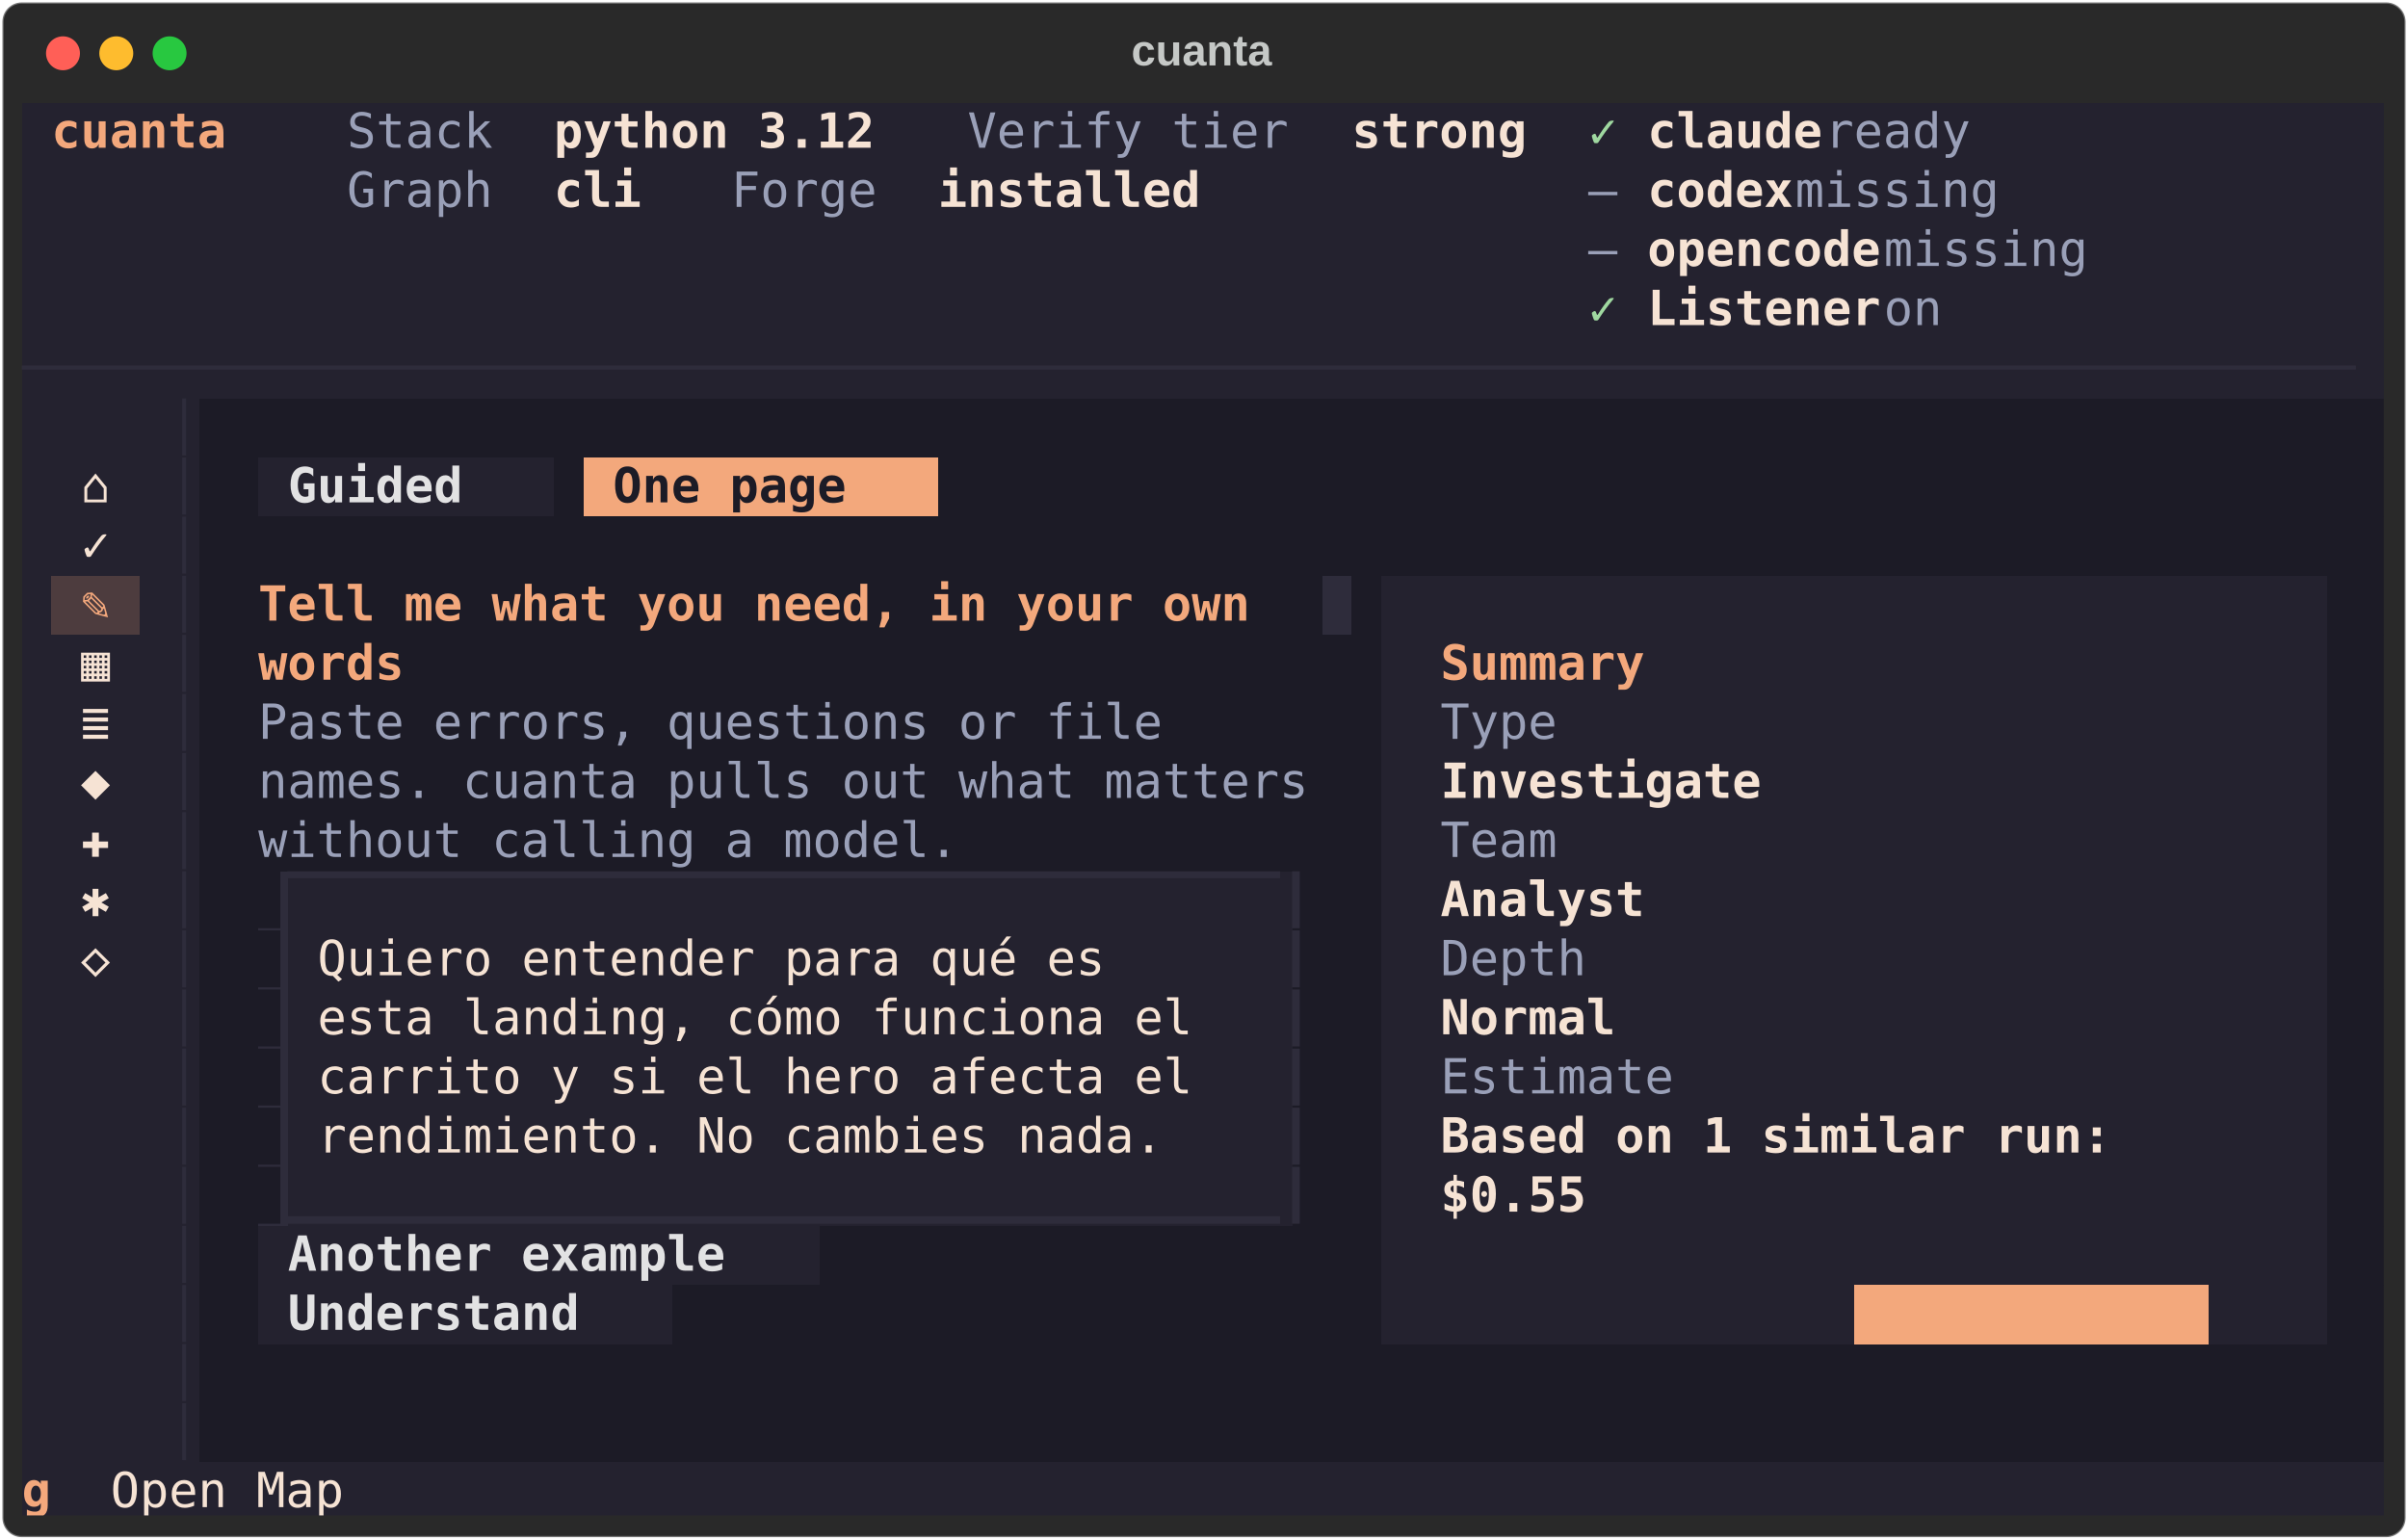
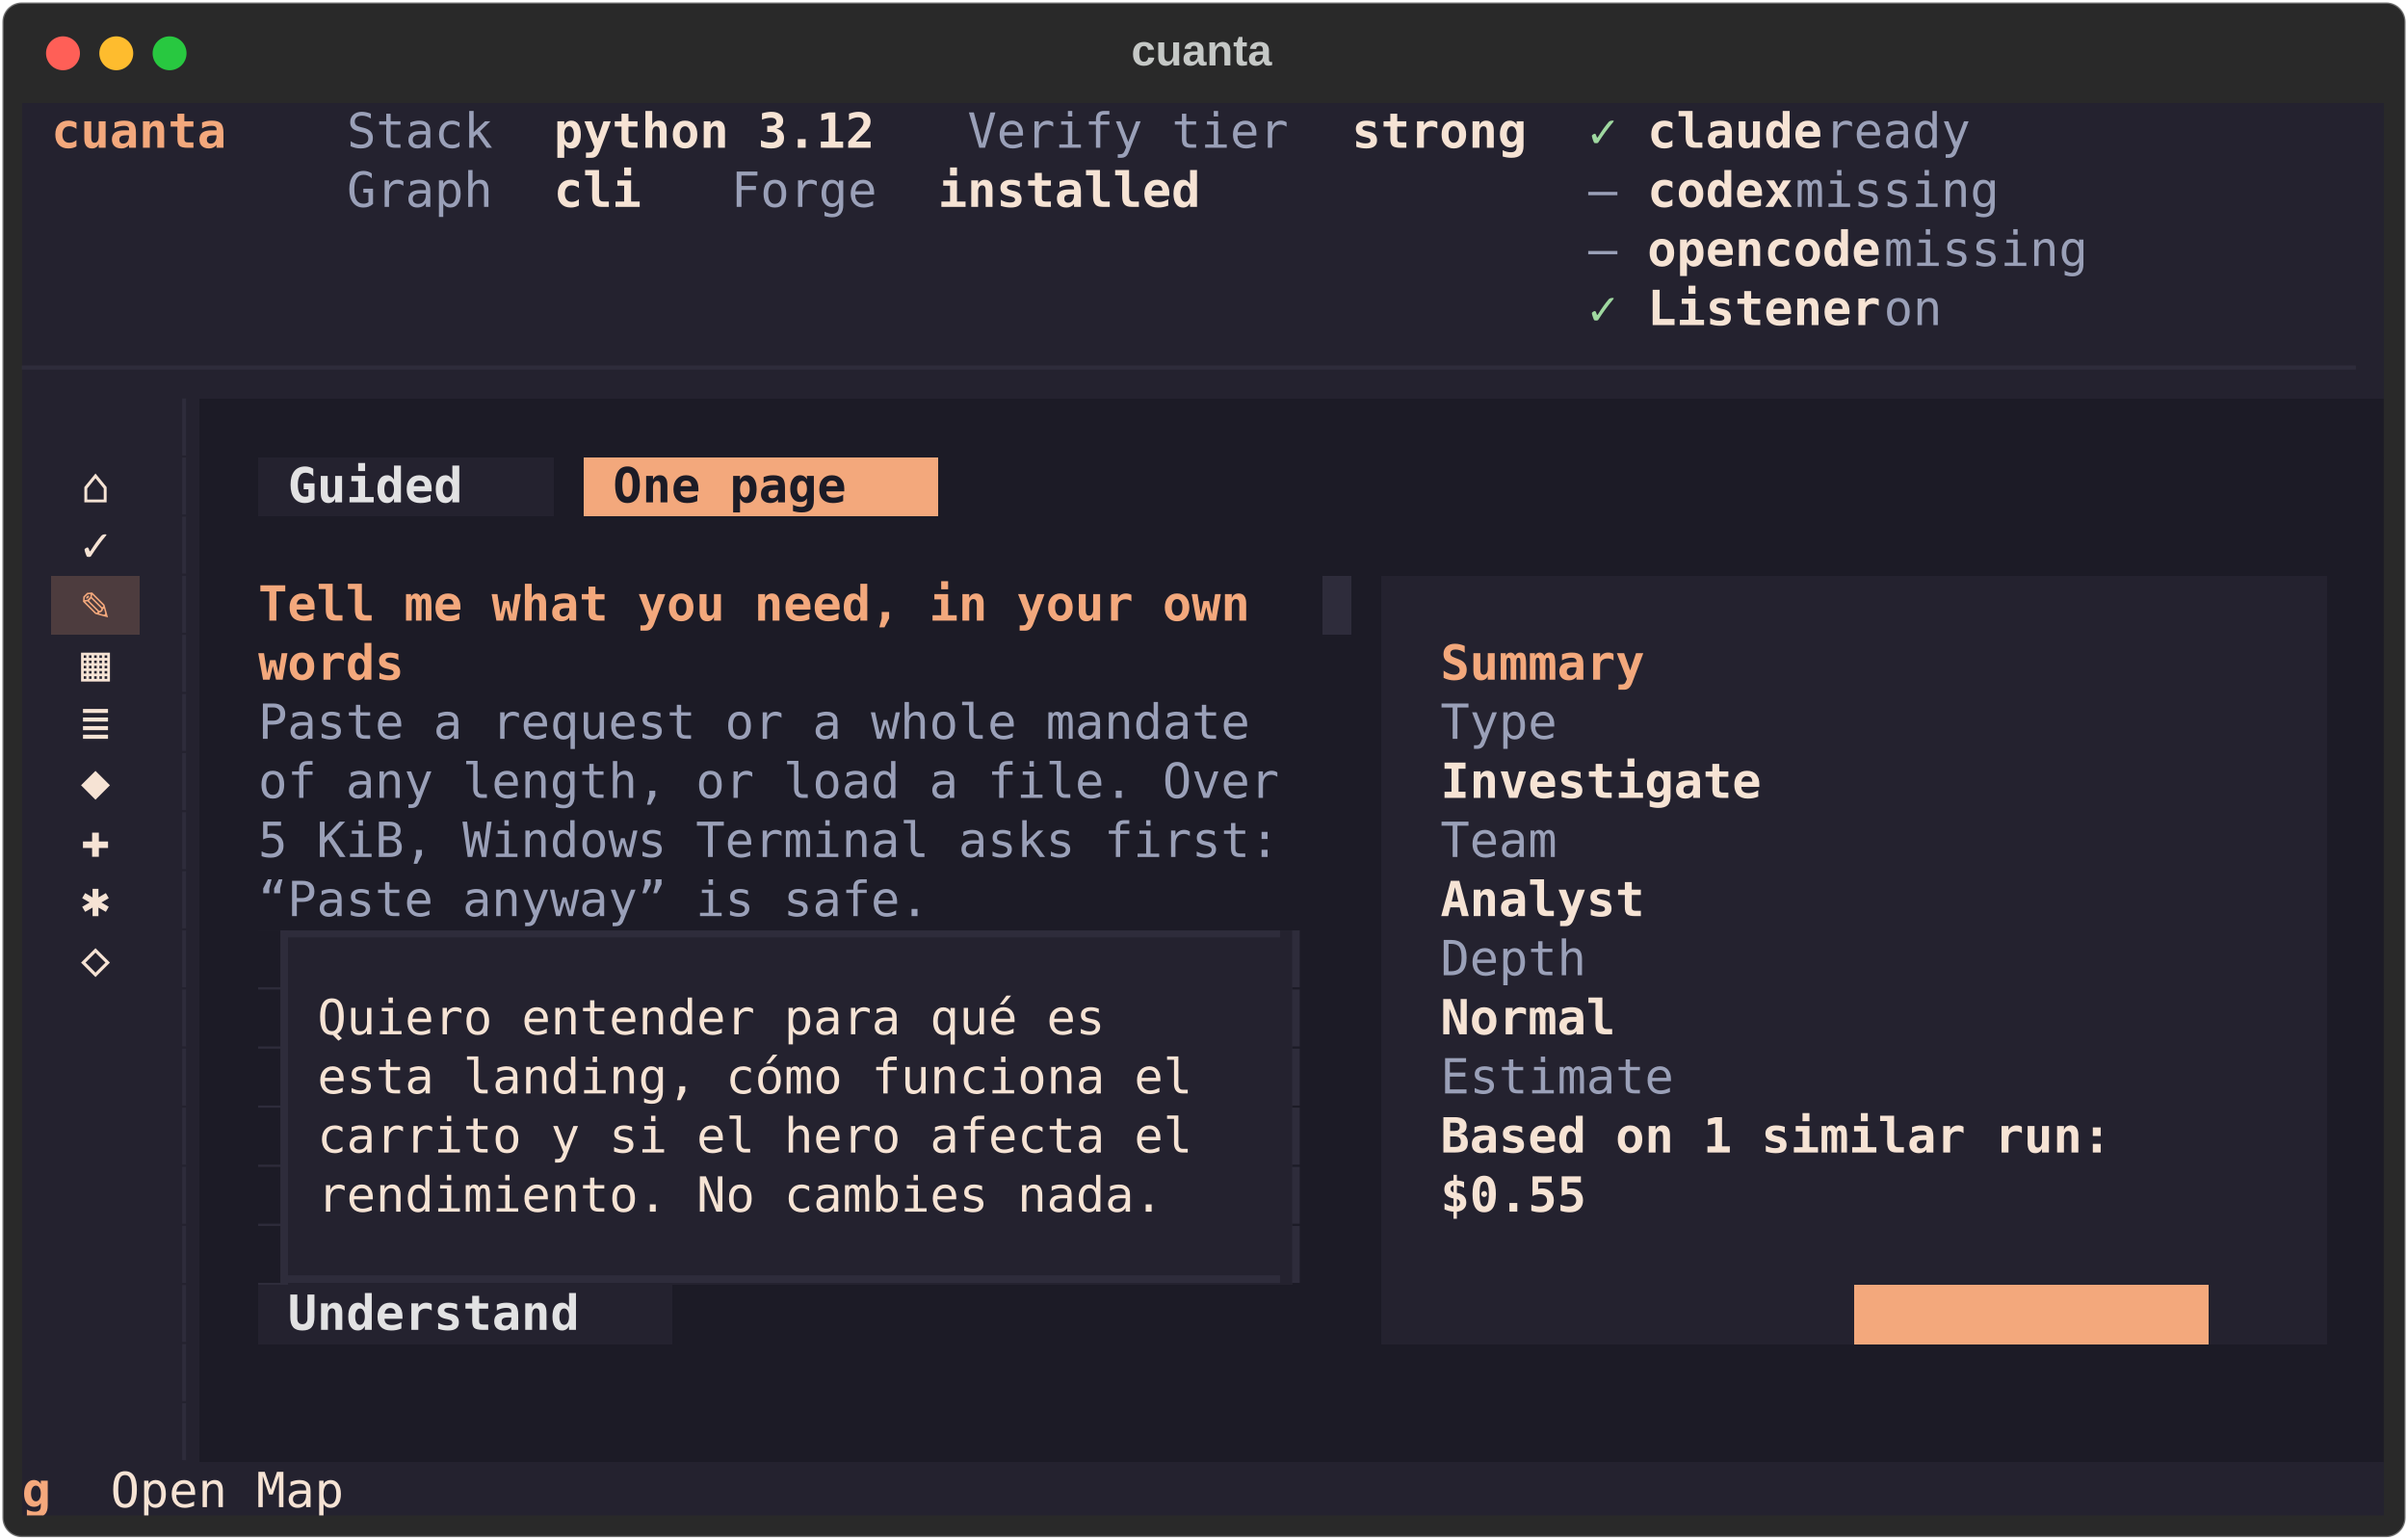
<svg xmlns="http://www.w3.org/2000/svg" class="rich-terminal" viewBox="0 0 994 635.6">
  <style>

    @font-face {
        font-family: "Fira Code";
        src: local("FiraCode-Regular"),
                url("https://cdnjs.cloudflare.com/ajax/libs/firacode/6.2.0/woff2/FiraCode-Regular.woff2") format("woff2"),
                url("https://cdnjs.cloudflare.com/ajax/libs/firacode/6.2.0/woff/FiraCode-Regular.woff") format("woff");
        font-style: normal;
        font-weight: 400;
    }
    @font-face {
        font-family: "Fira Code";
        src: local("FiraCode-Bold"),
                url("https://cdnjs.cloudflare.com/ajax/libs/firacode/6.2.0/woff2/FiraCode-Bold.woff2") format("woff2"),
                url("https://cdnjs.cloudflare.com/ajax/libs/firacode/6.2.0/woff/FiraCode-Bold.woff") format("woff");
        font-style: bold;
        font-weight: 700;
    }

    .terminal-matrix {
        font-family: Fira Code, monospace;
        font-size: 20px;
        line-height: 24.4px;
        font-variant-east-asian: full-width;
    }

    .terminal-title {
        font-size: 18px;
        font-weight: bold;
        font-family: arial;
    }

    .terminal-r1 { fill: #c5c8c6 }
.terminal-r2 { fill: #f3a87c;font-weight: bold }
.terminal-r3 { fill: #9aa0b8 }
.terminal-r4 { fill: #f6e3d4;font-weight: bold }
.terminal-r5 { fill: #f6e3d4 }
.terminal-r6 { fill: #9fd8a0 }
.terminal-r7 { fill: #2e2c3b }
.terminal-r8 { fill: #e2e2e3;font-weight: bold }
.terminal-r9 { fill: #1c1b26;font-weight: bold }
.terminal-r10 { fill: #1c1b26 }
.terminal-r11 { fill: #ee8a94 }
.terminal-r12 { fill: #f4a87c;font-weight: bold }
    </style>
  <defs>
    <clipPath id="terminal-clip-terminal">
      <rect x="0" y="0" width="975.0" height="584.6" />
    </clipPath>
    <clipPath id="terminal-line-0">
      <rect x="0" y="1.5" width="976" height="24.65" />
    </clipPath>
    <clipPath id="terminal-line-1">
      <rect x="0" y="25.9" width="976" height="24.65" />
    </clipPath>
    <clipPath id="terminal-line-2">
      <rect x="0" y="50.3" width="976" height="24.65" />
    </clipPath>
    <clipPath id="terminal-line-3">
      <rect x="0" y="74.7" width="976" height="24.65" />
    </clipPath>
    <clipPath id="terminal-line-4">
      <rect x="0" y="99.1" width="976" height="24.65" />
    </clipPath>
    <clipPath id="terminal-line-5">
      <rect x="0" y="123.5" width="976" height="24.65" />
    </clipPath>
    <clipPath id="terminal-line-6">
      <rect x="0" y="147.9" width="976" height="24.65" />
    </clipPath>
    <clipPath id="terminal-line-7">
      <rect x="0" y="172.3" width="976" height="24.65" />
    </clipPath>
    <clipPath id="terminal-line-8">
      <rect x="0" y="196.7" width="976" height="24.65" />
    </clipPath>
    <clipPath id="terminal-line-9">
      <rect x="0" y="221.1" width="976" height="24.65" />
    </clipPath>
    <clipPath id="terminal-line-10">
      <rect x="0" y="245.5" width="976" height="24.65" />
    </clipPath>
    <clipPath id="terminal-line-11">
      <rect x="0" y="269.9" width="976" height="24.65" />
    </clipPath>
    <clipPath id="terminal-line-12">
      <rect x="0" y="294.3" width="976" height="24.65" />
    </clipPath>
    <clipPath id="terminal-line-13">
      <rect x="0" y="318.7" width="976" height="24.65" />
    </clipPath>
    <clipPath id="terminal-line-14">
      <rect x="0" y="343.1" width="976" height="24.65" />
    </clipPath>
    <clipPath id="terminal-line-15">
      <rect x="0" y="367.5" width="976" height="24.65" />
    </clipPath>
    <clipPath id="terminal-line-16">
      <rect x="0" y="391.9" width="976" height="24.65" />
    </clipPath>
    <clipPath id="terminal-line-17">
      <rect x="0" y="416.3" width="976" height="24.65" />
    </clipPath>
    <clipPath id="terminal-line-18">
      <rect x="0" y="440.7" width="976" height="24.65" />
    </clipPath>
    <clipPath id="terminal-line-19">
      <rect x="0" y="465.1" width="976" height="24.65" />
    </clipPath>
    <clipPath id="terminal-line-20">
      <rect x="0" y="489.5" width="976" height="24.65" />
    </clipPath>
    <clipPath id="terminal-line-21">
      <rect x="0" y="513.9" width="976" height="24.65" />
    </clipPath>
    <clipPath id="terminal-line-22">
      <rect x="0" y="538.3" width="976" height="24.65" />
    </clipPath>
  </defs>
  <rect fill="#292929" stroke="rgba(255,255,255,0.35)" stroke-width="1" x="1" y="1" width="992" height="633.6" rx="8" />
  <text class="terminal-title" fill="#c5c8c6" text-anchor="middle" x="496" y="27">cuanta</text>
  <g transform="translate(26,22)">
    <circle cx="0" cy="0" r="7" fill="#ff5f57" />
    <circle cx="22" cy="0" r="7" fill="#febc2e" />
    <circle cx="44" cy="0" r="7" fill="#28c840" />
  </g>
  <g transform="translate(9, 41)" clip-path="url(#terminal-clip-terminal)">
    <rect fill="#24222f" x="0" y="1.5" width="12.2" height="24.65" shape-rendering="crispEdges" />
    <rect fill="#24222f" x="12.2" y="1.5" width="73.2" height="24.65" shape-rendering="crispEdges" />
    <rect fill="#24222f" x="85.4" y="1.5" width="48.8" height="24.65" shape-rendering="crispEdges" />
    <rect fill="#24222f" x="134.2" y="1.5" width="85.4" height="24.65" shape-rendering="crispEdges" />
    <rect fill="#24222f" x="219.6" y="1.5" width="146.4" height="24.65" shape-rendering="crispEdges" />
    <rect fill="#24222f" x="366" y="1.5" width="24.4" height="24.65" shape-rendering="crispEdges" />
    <rect fill="#24222f" x="390.4" y="1.5" width="158.6" height="24.65" shape-rendering="crispEdges" />
    <rect fill="#24222f" x="549" y="1.5" width="85.4" height="24.65" shape-rendering="crispEdges" />
    <rect fill="#24222f" x="634.4" y="1.5" width="12.2" height="24.65" shape-rendering="crispEdges" />
    <rect fill="#24222f" x="646.6" y="1.5" width="24.4" height="24.65" shape-rendering="crispEdges" />
    <rect fill="#24222f" x="671" y="1.5" width="73.2" height="24.65" shape-rendering="crispEdges" />
    <rect fill="#24222f" x="744.2" y="1.5" width="85.4" height="24.65" shape-rendering="crispEdges" />
    <rect fill="#24222f" x="829.6" y="1.5" width="146.4" height="24.65" shape-rendering="crispEdges" />
    <rect fill="#24222f" x="0" y="25.9" width="134.2" height="24.65" shape-rendering="crispEdges" />
    <rect fill="#24222f" x="134.2" y="25.9" width="85.4" height="24.65" shape-rendering="crispEdges" />
    <rect fill="#24222f" x="219.6" y="25.9" width="48.8" height="24.65" shape-rendering="crispEdges" />
    <rect fill="#24222f" x="268.4" y="25.9" width="24.4" height="24.65" shape-rendering="crispEdges" />
    <rect fill="#24222f" x="292.8" y="25.9" width="85.4" height="24.65" shape-rendering="crispEdges" />
    <rect fill="#24222f" x="378.2" y="25.9" width="122" height="24.65" shape-rendering="crispEdges" />
    <rect fill="#24222f" x="500.2" y="25.9" width="146.4" height="24.65" shape-rendering="crispEdges" />
    <rect fill="#24222f" x="646.6" y="25.9" width="24.4" height="24.65" shape-rendering="crispEdges" />
    <rect fill="#24222f" x="671" y="25.9" width="61" height="24.65" shape-rendering="crispEdges" />
    <rect fill="#24222f" x="732" y="25.9" width="109.8" height="24.65" shape-rendering="crispEdges" />
    <rect fill="#24222f" x="841.8" y="25.9" width="134.2" height="24.65" shape-rendering="crispEdges" />
    <rect fill="#24222f" x="0" y="50.3" width="134.2" height="24.65" shape-rendering="crispEdges" />
    <rect fill="#24222f" x="134.2" y="50.3" width="512.4" height="24.65" shape-rendering="crispEdges" />
    <rect fill="#24222f" x="646.6" y="50.3" width="24.4" height="24.65" shape-rendering="crispEdges" />
    <rect fill="#24222f" x="671" y="50.3" width="97.6" height="24.65" shape-rendering="crispEdges" />
    <rect fill="#24222f" x="768.6" y="50.3" width="109.8" height="24.65" shape-rendering="crispEdges" />
    <rect fill="#24222f" x="878.4" y="50.3" width="97.6" height="24.65" shape-rendering="crispEdges" />
    <rect fill="#24222f" x="0" y="74.7" width="134.2" height="24.65" shape-rendering="crispEdges" />
    <rect fill="#24222f" x="134.2" y="74.7" width="512.4" height="24.65" shape-rendering="crispEdges" />
    <rect fill="#24222f" x="646.6" y="74.7" width="24.4" height="24.65" shape-rendering="crispEdges" />
    <rect fill="#24222f" x="671" y="74.7" width="97.6" height="24.65" shape-rendering="crispEdges" />
    <rect fill="#24222f" x="768.6" y="74.7" width="48.8" height="24.65" shape-rendering="crispEdges" />
    <rect fill="#24222f" x="817.4" y="74.7" width="158.6" height="24.65" shape-rendering="crispEdges" />
    <rect fill="#24222f" x="0" y="99.1" width="976" height="24.65" shape-rendering="crispEdges" />
    <rect fill="#24222f" x="0" y="123.5" width="61" height="24.65" shape-rendering="crispEdges" />
    <rect fill="#24222f" x="61" y="123.5" width="12.2" height="24.65" shape-rendering="crispEdges" />
    <rect fill="#1c1b26" x="73.2" y="123.5" width="902.8" height="24.65" shape-rendering="crispEdges" />
    <rect fill="#24222f" x="0" y="147.9" width="24.4" height="24.65" shape-rendering="crispEdges" />
    <rect fill="#24222f" x="24.4" y="147.9" width="12.2" height="24.65" shape-rendering="crispEdges" />
    <rect fill="#24222f" x="36.6" y="147.9" width="24.4" height="24.65" shape-rendering="crispEdges" />
    <rect fill="#24222f" x="61" y="147.9" width="12.2" height="24.65" shape-rendering="crispEdges" />
    <rect fill="#1c1b26" x="73.2" y="147.9" width="24.4" height="24.65" shape-rendering="crispEdges" />
    <rect fill="#24222f" x="97.6" y="147.9" width="12.2" height="24.65" shape-rendering="crispEdges" />
    <rect fill="#24222f" x="109.8" y="147.9" width="97.6" height="24.65" shape-rendering="crispEdges" />
    <rect fill="#24222f" x="207.4" y="147.9" width="12.2" height="24.65" shape-rendering="crispEdges" />
    <rect fill="#1c1b26" x="219.6" y="147.9" width="12.2" height="24.65" shape-rendering="crispEdges" />
    <rect fill="#f3a87c" x="231.8" y="147.9" width="12.2" height="24.65" shape-rendering="crispEdges" />
    <rect fill="#f3a87c" x="244" y="147.9" width="122" height="24.65" shape-rendering="crispEdges" />
    <rect fill="#f3a87c" x="366" y="147.9" width="12.2" height="24.65" shape-rendering="crispEdges" />
    <rect fill="#1c1b26" x="378.2" y="147.9" width="597.8" height="24.65" shape-rendering="crispEdges" />
    <rect fill="#24222f" x="0" y="172.3" width="24.4" height="24.65" shape-rendering="crispEdges" />
    <rect fill="#24222f" x="24.4" y="172.3" width="12.2" height="24.65" shape-rendering="crispEdges" />
    <rect fill="#24222f" x="36.6" y="172.3" width="24.4" height="24.65" shape-rendering="crispEdges" />
    <rect fill="#24222f" x="61" y="172.3" width="12.2" height="24.65" shape-rendering="crispEdges" />
    <rect fill="#1c1b26" x="73.2" y="172.3" width="902.8" height="24.65" shape-rendering="crispEdges" />
    <rect fill="#24222f" x="0" y="196.7" width="12.2" height="24.65" shape-rendering="crispEdges" />
    <rect fill="#4d3c3e" x="12.2" y="196.7" width="12.2" height="24.65" shape-rendering="crispEdges" />
    <rect fill="#4d3c3e" x="24.4" y="196.7" width="12.2" height="24.65" shape-rendering="crispEdges" />
    <rect fill="#4d3c3e" x="36.6" y="196.7" width="12.2" height="24.65" shape-rendering="crispEdges" />
    <rect fill="#24222f" x="48.8" y="196.7" width="12.2" height="24.65" shape-rendering="crispEdges" />
    <rect fill="#24222f" x="61" y="196.7" width="12.2" height="24.65" shape-rendering="crispEdges" />
    <rect fill="#1c1b26" x="73.2" y="196.7" width="24.4" height="24.65" shape-rendering="crispEdges" />
    <rect fill="#1c1b26" x="97.6" y="196.7" width="414.8" height="24.65" shape-rendering="crispEdges" />
    <rect fill="#1c1b26" x="512.4" y="196.7" width="24.4" height="24.65" shape-rendering="crispEdges" />
    <rect fill="#2e2c3b" x="536.8" y="196.7" width="12.2" height="24.65" shape-rendering="crispEdges" />
    <rect fill="#1c1b26" x="549" y="196.7" width="12.2" height="24.65" shape-rendering="crispEdges" />
    <rect fill="#24222f" x="561.2" y="196.7" width="390.4" height="24.65" shape-rendering="crispEdges" />
    <rect fill="#1c1b26" x="951.6" y="196.7" width="24.4" height="24.65" shape-rendering="crispEdges" />
    <rect fill="#24222f" x="0" y="221.1" width="24.4" height="24.65" shape-rendering="crispEdges" />
    <rect fill="#24222f" x="24.4" y="221.1" width="12.2" height="24.65" shape-rendering="crispEdges" />
    <rect fill="#24222f" x="36.6" y="221.1" width="24.4" height="24.65" shape-rendering="crispEdges" />
    <rect fill="#24222f" x="61" y="221.1" width="12.2" height="24.65" shape-rendering="crispEdges" />
    <rect fill="#1c1b26" x="73.2" y="221.1" width="24.4" height="24.65" shape-rendering="crispEdges" />
    <rect fill="#1c1b26" x="97.6" y="221.1" width="61" height="24.65" shape-rendering="crispEdges" />
    <rect fill="#1c1b26" x="158.6" y="221.1" width="378.2" height="24.65" shape-rendering="crispEdges" />
    <rect fill="#1c1b26" x="536.8" y="221.1" width="12.2" height="24.65" shape-rendering="crispEdges" />
    <rect fill="#1c1b26" x="549" y="221.1" width="12.2" height="24.65" shape-rendering="crispEdges" />
    <rect fill="#24222f" x="561.2" y="221.1" width="24.4" height="24.65" shape-rendering="crispEdges" />
    <rect fill="#24222f" x="585.6" y="221.1" width="85.4" height="24.65" shape-rendering="crispEdges" />
    <rect fill="#24222f" x="671" y="221.1" width="280.6" height="24.65" shape-rendering="crispEdges" />
    <rect fill="#1c1b26" x="951.6" y="221.1" width="24.4" height="24.65" shape-rendering="crispEdges" />
    <rect fill="#24222f" x="0" y="245.5" width="24.4" height="24.65" shape-rendering="crispEdges" />
    <rect fill="#24222f" x="24.4" y="245.5" width="12.2" height="24.65" shape-rendering="crispEdges" />
    <rect fill="#24222f" x="36.6" y="245.5" width="24.4" height="24.65" shape-rendering="crispEdges" />
    <rect fill="#24222f" x="61" y="245.5" width="12.2" height="24.65" shape-rendering="crispEdges" />
    <rect fill="#1c1b26" x="73.2" y="245.5" width="24.4" height="24.65" shape-rendering="crispEdges" />
-     <rect fill="#1c1b26" x="97.6" y="245.5" width="378.2" height="24.65" shape-rendering="crispEdges" />
-     <rect fill="#1c1b26" x="475.8" y="245.5" width="61" height="24.65" shape-rendering="crispEdges" />
+     <rect fill="#1c1b26" x="97.6" y="245.5" width="414.8" height="24.65" shape-rendering="crispEdges" />
+     <rect fill="#1c1b26" x="512.4" y="245.5" width="24.4" height="24.65" shape-rendering="crispEdges" />
    <rect fill="#1c1b26" x="536.8" y="245.5" width="12.2" height="24.65" shape-rendering="crispEdges" />
    <rect fill="#1c1b26" x="549" y="245.5" width="12.2" height="24.65" shape-rendering="crispEdges" />
    <rect fill="#24222f" x="561.2" y="245.5" width="24.4" height="24.65" shape-rendering="crispEdges" />
    <rect fill="#24222f" x="585.6" y="245.5" width="48.8" height="24.65" shape-rendering="crispEdges" />
    <rect fill="#24222f" x="634.4" y="245.5" width="317.2" height="24.65" shape-rendering="crispEdges" />
    <rect fill="#1c1b26" x="951.6" y="245.5" width="24.4" height="24.65" shape-rendering="crispEdges" />
    <rect fill="#24222f" x="0" y="269.9" width="24.4" height="24.65" shape-rendering="crispEdges" />
    <rect fill="#24222f" x="24.4" y="269.9" width="12.2" height="24.65" shape-rendering="crispEdges" />
    <rect fill="#24222f" x="36.6" y="269.9" width="24.4" height="24.65" shape-rendering="crispEdges" />
    <rect fill="#24222f" x="61" y="269.9" width="12.2" height="24.65" shape-rendering="crispEdges" />
    <rect fill="#1c1b26" x="73.2" y="269.9" width="24.4" height="24.65" shape-rendering="crispEdges" />
-     <rect fill="#1c1b26" x="97.6" y="269.9" width="439.2" height="24.65" shape-rendering="crispEdges" />
+     <rect fill="#1c1b26" x="97.6" y="269.9" width="427" height="24.65" shape-rendering="crispEdges" />
+     <rect fill="#1c1b26" x="524.6" y="269.9" width="12.2" height="24.65" shape-rendering="crispEdges" />
    <rect fill="#1c1b26" x="536.8" y="269.9" width="12.2" height="24.65" shape-rendering="crispEdges" />
    <rect fill="#1c1b26" x="549" y="269.9" width="12.2" height="24.65" shape-rendering="crispEdges" />
    <rect fill="#24222f" x="561.2" y="269.9" width="24.4" height="24.65" shape-rendering="crispEdges" />
    <rect fill="#24222f" x="585.6" y="269.9" width="134.2" height="24.65" shape-rendering="crispEdges" />
    <rect fill="#24222f" x="719.8" y="269.9" width="231.8" height="24.65" shape-rendering="crispEdges" />
    <rect fill="#1c1b26" x="951.6" y="269.9" width="24.4" height="24.65" shape-rendering="crispEdges" />
    <rect fill="#24222f" x="0" y="294.3" width="24.4" height="24.65" shape-rendering="crispEdges" />
    <rect fill="#24222f" x="24.4" y="294.3" width="12.2" height="24.65" shape-rendering="crispEdges" />
    <rect fill="#24222f" x="36.6" y="294.3" width="24.4" height="24.65" shape-rendering="crispEdges" />
    <rect fill="#24222f" x="61" y="294.3" width="12.2" height="24.65" shape-rendering="crispEdges" />
    <rect fill="#1c1b26" x="73.2" y="294.3" width="24.4" height="24.65" shape-rendering="crispEdges" />
-     <rect fill="#1c1b26" x="97.6" y="294.3" width="292.8" height="24.65" shape-rendering="crispEdges" />
-     <rect fill="#1c1b26" x="390.4" y="294.3" width="146.4" height="24.65" shape-rendering="crispEdges" />
+     <rect fill="#1c1b26" x="97.6" y="294.3" width="427" height="24.65" shape-rendering="crispEdges" />
+     <rect fill="#1c1b26" x="524.6" y="294.3" width="12.2" height="24.65" shape-rendering="crispEdges" />
    <rect fill="#1c1b26" x="536.8" y="294.3" width="12.2" height="24.65" shape-rendering="crispEdges" />
    <rect fill="#1c1b26" x="549" y="294.3" width="12.2" height="24.65" shape-rendering="crispEdges" />
    <rect fill="#24222f" x="561.2" y="294.3" width="24.4" height="24.65" shape-rendering="crispEdges" />
    <rect fill="#24222f" x="585.6" y="294.3" width="48.8" height="24.65" shape-rendering="crispEdges" />
    <rect fill="#24222f" x="634.4" y="294.3" width="317.2" height="24.65" shape-rendering="crispEdges" />
    <rect fill="#1c1b26" x="951.6" y="294.3" width="24.4" height="24.65" shape-rendering="crispEdges" />
    <rect fill="#24222f" x="0" y="318.7" width="24.4" height="24.65" shape-rendering="crispEdges" />
    <rect fill="#24222f" x="24.4" y="318.7" width="12.2" height="24.65" shape-rendering="crispEdges" />
    <rect fill="#24222f" x="36.6" y="318.7" width="24.4" height="24.65" shape-rendering="crispEdges" />
    <rect fill="#24222f" x="61" y="318.7" width="12.2" height="24.65" shape-rendering="crispEdges" />
    <rect fill="#1c1b26" x="73.2" y="318.7" width="24.4" height="24.65" shape-rendering="crispEdges" />
-     <rect fill="#2e2c3b" x="97.6" y="318.7" width="12.2" height="24.65" shape-rendering="crispEdges" />
-     <rect fill="#24222f" x="109.8" y="318.7" width="414.8" height="24.65" shape-rendering="crispEdges" />
-     <rect fill="#1c1b26" x="524.6" y="318.7" width="12.2" height="24.65" shape-rendering="crispEdges" />
+     <rect fill="#1c1b26" x="97.6" y="318.7" width="280.6" height="24.65" shape-rendering="crispEdges" />
+     <rect fill="#1c1b26" x="378.2" y="318.7" width="158.6" height="24.65" shape-rendering="crispEdges" />
    <rect fill="#1c1b26" x="536.8" y="318.7" width="12.2" height="24.65" shape-rendering="crispEdges" />
    <rect fill="#1c1b26" x="549" y="318.7" width="12.2" height="24.65" shape-rendering="crispEdges" />
    <rect fill="#24222f" x="561.2" y="318.7" width="24.4" height="24.65" shape-rendering="crispEdges" />
    <rect fill="#24222f" x="585.6" y="318.7" width="85.4" height="24.65" shape-rendering="crispEdges" />
    <rect fill="#24222f" x="671" y="318.7" width="280.6" height="24.65" shape-rendering="crispEdges" />
    <rect fill="#1c1b26" x="951.6" y="318.7" width="24.4" height="24.65" shape-rendering="crispEdges" />
    <rect fill="#24222f" x="0" y="343.1" width="24.4" height="24.65" shape-rendering="crispEdges" />
    <rect fill="#24222f" x="24.4" y="343.1" width="12.2" height="24.65" shape-rendering="crispEdges" />
    <rect fill="#24222f" x="36.6" y="343.1" width="24.4" height="24.65" shape-rendering="crispEdges" />
    <rect fill="#24222f" x="61" y="343.1" width="12.2" height="24.65" shape-rendering="crispEdges" />
    <rect fill="#1c1b26" x="73.2" y="343.1" width="24.4" height="24.65" shape-rendering="crispEdges" />
    <rect fill="#2e2c3b" x="97.6" y="343.1" width="12.2" height="24.65" shape-rendering="crispEdges" />
-     <rect fill="#24222f" x="109.8" y="343.1" width="12.2" height="24.65" shape-rendering="crispEdges" />
-     <rect fill="#24222f" x="122" y="343.1" width="390.4" height="24.65" shape-rendering="crispEdges" />
-     <rect fill="#24222f" x="512.4" y="343.1" width="12.2" height="24.65" shape-rendering="crispEdges" />
+     <rect fill="#24222f" x="109.8" y="343.1" width="414.8" height="24.65" shape-rendering="crispEdges" />
    <rect fill="#1c1b26" x="524.6" y="343.1" width="12.2" height="24.65" shape-rendering="crispEdges" />
    <rect fill="#1c1b26" x="536.8" y="343.1" width="12.2" height="24.65" shape-rendering="crispEdges" />
    <rect fill="#1c1b26" x="549" y="343.1" width="12.2" height="24.65" shape-rendering="crispEdges" />
    <rect fill="#24222f" x="561.2" y="343.1" width="24.4" height="24.65" shape-rendering="crispEdges" />
    <rect fill="#24222f" x="585.6" y="343.1" width="61" height="24.65" shape-rendering="crispEdges" />
    <rect fill="#24222f" x="646.6" y="343.1" width="305" height="24.65" shape-rendering="crispEdges" />
    <rect fill="#1c1b26" x="951.6" y="343.1" width="24.4" height="24.65" shape-rendering="crispEdges" />
    <rect fill="#24222f" x="0" y="367.5" width="61" height="24.65" shape-rendering="crispEdges" />
    <rect fill="#24222f" x="61" y="367.5" width="12.2" height="24.65" shape-rendering="crispEdges" />
    <rect fill="#1c1b26" x="73.2" y="367.5" width="24.4" height="24.65" shape-rendering="crispEdges" />
    <rect fill="#2e2c3b" x="97.6" y="367.5" width="12.2" height="24.65" shape-rendering="crispEdges" />
    <rect fill="#24222f" x="109.8" y="367.5" width="12.2" height="24.65" shape-rendering="crispEdges" />
    <rect fill="#24222f" x="122" y="367.5" width="390.4" height="24.65" shape-rendering="crispEdges" />
    <rect fill="#24222f" x="512.4" y="367.5" width="12.2" height="24.65" shape-rendering="crispEdges" />
    <rect fill="#1c1b26" x="524.6" y="367.5" width="12.2" height="24.65" shape-rendering="crispEdges" />
    <rect fill="#1c1b26" x="536.8" y="367.5" width="12.2" height="24.65" shape-rendering="crispEdges" />
    <rect fill="#1c1b26" x="549" y="367.5" width="12.2" height="24.65" shape-rendering="crispEdges" />
    <rect fill="#24222f" x="561.2" y="367.5" width="24.4" height="24.65" shape-rendering="crispEdges" />
    <rect fill="#24222f" x="585.6" y="367.5" width="73.2" height="24.65" shape-rendering="crispEdges" />
    <rect fill="#24222f" x="658.8" y="367.5" width="292.8" height="24.65" shape-rendering="crispEdges" />
    <rect fill="#1c1b26" x="951.6" y="367.5" width="24.4" height="24.65" shape-rendering="crispEdges" />
    <rect fill="#24222f" x="0" y="391.9" width="61" height="24.65" shape-rendering="crispEdges" />
    <rect fill="#24222f" x="61" y="391.9" width="12.2" height="24.65" shape-rendering="crispEdges" />
    <rect fill="#1c1b26" x="73.2" y="391.9" width="24.4" height="24.65" shape-rendering="crispEdges" />
    <rect fill="#2e2c3b" x="97.6" y="391.9" width="12.2" height="24.65" shape-rendering="crispEdges" />
    <rect fill="#24222f" x="109.8" y="391.9" width="12.2" height="24.65" shape-rendering="crispEdges" />
    <rect fill="#24222f" x="122" y="391.9" width="390.4" height="24.65" shape-rendering="crispEdges" />
    <rect fill="#24222f" x="512.4" y="391.9" width="12.2" height="24.65" shape-rendering="crispEdges" />
    <rect fill="#1c1b26" x="524.6" y="391.9" width="12.2" height="24.65" shape-rendering="crispEdges" />
    <rect fill="#1c1b26" x="536.8" y="391.9" width="12.2" height="24.65" shape-rendering="crispEdges" />
    <rect fill="#1c1b26" x="549" y="391.9" width="12.2" height="24.65" shape-rendering="crispEdges" />
    <rect fill="#24222f" x="561.2" y="391.9" width="24.4" height="24.65" shape-rendering="crispEdges" />
    <rect fill="#24222f" x="585.6" y="391.9" width="97.6" height="24.65" shape-rendering="crispEdges" />
    <rect fill="#24222f" x="683.2" y="391.9" width="268.4" height="24.65" shape-rendering="crispEdges" />
    <rect fill="#1c1b26" x="951.6" y="391.9" width="24.4" height="24.65" shape-rendering="crispEdges" />
    <rect fill="#24222f" x="0" y="416.3" width="61" height="24.65" shape-rendering="crispEdges" />
    <rect fill="#24222f" x="61" y="416.3" width="12.2" height="24.65" shape-rendering="crispEdges" />
    <rect fill="#1c1b26" x="73.2" y="416.3" width="24.4" height="24.65" shape-rendering="crispEdges" />
    <rect fill="#2e2c3b" x="97.6" y="416.3" width="12.2" height="24.65" shape-rendering="crispEdges" />
    <rect fill="#24222f" x="109.8" y="416.3" width="12.2" height="24.65" shape-rendering="crispEdges" />
    <rect fill="#24222f" x="122" y="416.3" width="390.4" height="24.65" shape-rendering="crispEdges" />
    <rect fill="#24222f" x="512.4" y="416.3" width="12.2" height="24.65" shape-rendering="crispEdges" />
    <rect fill="#1c1b26" x="524.6" y="416.3" width="12.2" height="24.65" shape-rendering="crispEdges" />
    <rect fill="#1c1b26" x="536.8" y="416.3" width="12.2" height="24.65" shape-rendering="crispEdges" />
    <rect fill="#1c1b26" x="549" y="416.3" width="12.2" height="24.65" shape-rendering="crispEdges" />
    <rect fill="#24222f" x="561.2" y="416.3" width="24.4" height="24.65" shape-rendering="crispEdges" />
    <rect fill="#24222f" x="585.6" y="416.3" width="280.6" height="24.65" shape-rendering="crispEdges" />
    <rect fill="#24222f" x="866.2" y="416.3" width="85.4" height="24.65" shape-rendering="crispEdges" />
    <rect fill="#1c1b26" x="951.6" y="416.3" width="24.4" height="24.65" shape-rendering="crispEdges" />
    <rect fill="#24222f" x="0" y="440.7" width="61" height="24.65" shape-rendering="crispEdges" />
    <rect fill="#24222f" x="61" y="440.7" width="12.2" height="24.65" shape-rendering="crispEdges" />
    <rect fill="#1c1b26" x="73.2" y="440.7" width="24.4" height="24.65" shape-rendering="crispEdges" />
    <rect fill="#2e2c3b" x="97.6" y="440.7" width="12.2" height="24.65" shape-rendering="crispEdges" />
-     <rect fill="#24222f" x="109.8" y="440.7" width="414.8" height="24.65" shape-rendering="crispEdges" />
+     <rect fill="#24222f" x="109.8" y="440.7" width="12.2" height="24.65" shape-rendering="crispEdges" />
+     <rect fill="#24222f" x="122" y="440.7" width="390.4" height="24.65" shape-rendering="crispEdges" />
+     <rect fill="#24222f" x="512.4" y="440.7" width="12.2" height="24.65" shape-rendering="crispEdges" />
    <rect fill="#1c1b26" x="524.6" y="440.7" width="12.2" height="24.65" shape-rendering="crispEdges" />
    <rect fill="#1c1b26" x="536.8" y="440.7" width="12.2" height="24.65" shape-rendering="crispEdges" />
    <rect fill="#1c1b26" x="549" y="440.7" width="12.2" height="24.65" shape-rendering="crispEdges" />
    <rect fill="#24222f" x="561.2" y="440.7" width="24.4" height="24.65" shape-rendering="crispEdges" />
    <rect fill="#24222f" x="585.6" y="440.7" width="61" height="24.65" shape-rendering="crispEdges" />
    <rect fill="#24222f" x="646.6" y="440.7" width="305" height="24.65" shape-rendering="crispEdges" />
    <rect fill="#1c1b26" x="951.6" y="440.7" width="24.4" height="24.65" shape-rendering="crispEdges" />
    <rect fill="#24222f" x="0" y="465.1" width="61" height="24.65" shape-rendering="crispEdges" />
    <rect fill="#24222f" x="61" y="465.1" width="12.2" height="24.65" shape-rendering="crispEdges" />
    <rect fill="#1c1b26" x="73.2" y="465.1" width="24.4" height="24.65" shape-rendering="crispEdges" />
-     <rect fill="#24222f" x="97.6" y="465.1" width="12.2" height="24.65" shape-rendering="crispEdges" />
-     <rect fill="#24222f" x="109.8" y="465.1" width="207.4" height="24.65" shape-rendering="crispEdges" />
-     <rect fill="#24222f" x="317.2" y="465.1" width="12.2" height="24.65" shape-rendering="crispEdges" />
-     <rect fill="#1c1b26" x="329.4" y="465.1" width="207.4" height="24.65" shape-rendering="crispEdges" />
+     <rect fill="#2e2c3b" x="97.6" y="465.1" width="12.2" height="24.65" shape-rendering="crispEdges" />
+     <rect fill="#24222f" x="109.8" y="465.1" width="414.8" height="24.65" shape-rendering="crispEdges" />
+     <rect fill="#1c1b26" x="524.6" y="465.1" width="12.2" height="24.65" shape-rendering="crispEdges" />
    <rect fill="#1c1b26" x="536.8" y="465.1" width="12.2" height="24.65" shape-rendering="crispEdges" />
    <rect fill="#1c1b26" x="549" y="465.1" width="12.2" height="24.65" shape-rendering="crispEdges" />
    <rect fill="#24222f" x="561.2" y="465.1" width="390.4" height="24.65" shape-rendering="crispEdges" />
    <rect fill="#1c1b26" x="951.6" y="465.1" width="24.4" height="24.65" shape-rendering="crispEdges" />
    <rect fill="#24222f" x="0" y="489.5" width="61" height="24.65" shape-rendering="crispEdges" />
    <rect fill="#24222f" x="61" y="489.5" width="12.2" height="24.65" shape-rendering="crispEdges" />
    <rect fill="#1c1b26" x="73.2" y="489.5" width="24.4" height="24.65" shape-rendering="crispEdges" />
    <rect fill="#24222f" x="97.6" y="489.5" width="12.2" height="24.65" shape-rendering="crispEdges" />
    <rect fill="#24222f" x="109.8" y="489.5" width="146.4" height="24.65" shape-rendering="crispEdges" />
    <rect fill="#24222f" x="256.2" y="489.5" width="12.2" height="24.65" shape-rendering="crispEdges" />
    <rect fill="#1c1b26" x="268.4" y="489.5" width="268.4" height="24.65" shape-rendering="crispEdges" />
    <rect fill="#1c1b26" x="536.8" y="489.5" width="12.2" height="24.65" shape-rendering="crispEdges" />
    <rect fill="#1c1b26" x="549" y="489.5" width="12.2" height="24.65" shape-rendering="crispEdges" />
    <rect fill="#24222f" x="561.2" y="489.5" width="195.2" height="24.65" shape-rendering="crispEdges" />
    <rect fill="#f3a87c" x="756.4" y="489.5" width="146.4" height="24.65" shape-rendering="crispEdges" />
    <rect fill="#24222f" x="902.8" y="489.5" width="48.8" height="24.65" shape-rendering="crispEdges" />
    <rect fill="#1c1b26" x="951.6" y="489.5" width="24.4" height="24.65" shape-rendering="crispEdges" />
    <rect fill="#24222f" x="0" y="513.9" width="61" height="24.65" shape-rendering="crispEdges" />
    <rect fill="#24222f" x="61" y="513.9" width="12.2" height="24.65" shape-rendering="crispEdges" />
    <rect fill="#1c1b26" x="73.2" y="513.9" width="24.4" height="24.65" shape-rendering="crispEdges" />
    <rect fill="#1c1b26" x="97.6" y="513.9" width="0" height="24.65" shape-rendering="crispEdges" />
    <rect fill="#1c1b26" x="97.6" y="513.9" width="878.4" height="24.65" shape-rendering="crispEdges" />
    <rect fill="#24222f" x="0" y="538.3" width="61" height="24.65" shape-rendering="crispEdges" />
    <rect fill="#24222f" x="61" y="538.3" width="12.2" height="24.65" shape-rendering="crispEdges" />
    <rect fill="#1c1b26" x="73.2" y="538.3" width="902.8" height="24.65" shape-rendering="crispEdges" />
    <rect fill="#24222f" x="0" y="562.7" width="36.6" height="24.65" shape-rendering="crispEdges" />
    <rect fill="#24222f" x="36.6" y="562.7" width="109.8" height="24.65" shape-rendering="crispEdges" />
    <rect fill="#24222f" x="146.4" y="562.7" width="829.6" height="24.65" shape-rendering="crispEdges" />
    <g class="terminal-matrix">
      <text class="terminal-r2" x="12.2" y="20" textLength="73.2" clip-path="url(#terminal-line-0)">cuanta</text>
      <text class="terminal-r3" x="134.2" y="20" textLength="85.4" clip-path="url(#terminal-line-0)"> Stack </text>
      <text class="terminal-r4" x="219.6" y="20" textLength="146.4" clip-path="url(#terminal-line-0)">python 3.12 </text>
      <text class="terminal-r3" x="390.4" y="20" textLength="158.6" clip-path="url(#terminal-line-0)"> Verify tier </text>
      <text class="terminal-r4" x="549" y="20" textLength="85.4" clip-path="url(#terminal-line-0)">strong </text>
      <text class="terminal-r6" x="646.6" y="20" textLength="24.4" clip-path="url(#terminal-line-0)">✓ </text>
      <text class="terminal-r4" x="671" y="20" textLength="73.2" clip-path="url(#terminal-line-0)">claude</text>
      <text class="terminal-r3" x="744.2" y="20" textLength="85.4" clip-path="url(#terminal-line-0)">  ready</text>
      <text class="terminal-r1" x="976" y="20" textLength="12.2" clip-path="url(#terminal-line-0)">
</text>
      <text class="terminal-r3" x="134.2" y="44.4" textLength="85.4" clip-path="url(#terminal-line-1)"> Graph </text>
      <text class="terminal-r4" x="219.6" y="44.4" textLength="48.8" clip-path="url(#terminal-line-1)">cli </text>
      <text class="terminal-r3" x="292.8" y="44.4" textLength="85.4" clip-path="url(#terminal-line-1)"> Forge </text>
      <text class="terminal-r4" x="378.2" y="44.4" textLength="122" clip-path="url(#terminal-line-1)">installed </text>
      <text class="terminal-r3" x="646.6" y="44.4" textLength="24.4" clip-path="url(#terminal-line-1)">– </text>
      <text class="terminal-r4" x="671" y="44.4" textLength="61" clip-path="url(#terminal-line-1)">codex</text>
      <text class="terminal-r3" x="732" y="44.4" textLength="109.8" clip-path="url(#terminal-line-1)">  missing</text>
      <text class="terminal-r1" x="976" y="44.4" textLength="12.2" clip-path="url(#terminal-line-1)">
</text>
      <text class="terminal-r3" x="646.6" y="68.8" textLength="24.4" clip-path="url(#terminal-line-2)">– </text>
      <text class="terminal-r4" x="671" y="68.8" textLength="97.6" clip-path="url(#terminal-line-2)">opencode</text>
      <text class="terminal-r3" x="768.6" y="68.8" textLength="109.8" clip-path="url(#terminal-line-2)">  missing</text>
      <text class="terminal-r1" x="976" y="68.8" textLength="12.2" clip-path="url(#terminal-line-2)">
</text>
      <text class="terminal-r6" x="646.6" y="93.2" textLength="24.4" clip-path="url(#terminal-line-3)">✓ </text>
      <text class="terminal-r4" x="671" y="93.2" textLength="97.6" clip-path="url(#terminal-line-3)">Listener</text>
      <text class="terminal-r3" x="768.6" y="93.2" textLength="48.8" clip-path="url(#terminal-line-3)">  on</text>
      <text class="terminal-r1" x="976" y="93.2" textLength="12.2" clip-path="url(#terminal-line-3)">
</text>
      <text class="terminal-r7" x="0" y="117.6" textLength="976" clip-path="url(#terminal-line-4)">────────────────────────────────────────────────────────────────────────────────</text>
      <text class="terminal-r1" x="976" y="117.6" textLength="12.2" clip-path="url(#terminal-line-4)">
</text>
      <text class="terminal-r7" x="61" y="142" textLength="12.2" clip-path="url(#terminal-line-5)">│</text>
      <text class="terminal-r1" x="976" y="142" textLength="12.2" clip-path="url(#terminal-line-5)">
</text>
      <text class="terminal-r5" x="24.4" y="166.4" textLength="12.2" clip-path="url(#terminal-line-6)">⌂</text>
      <text class="terminal-r7" x="61" y="166.4" textLength="12.2" clip-path="url(#terminal-line-6)">│</text>
      <text class="terminal-r8" x="109.8" y="166.4" textLength="97.6" clip-path="url(#terminal-line-6)"> Guided </text>
      <text class="terminal-r9" x="244" y="166.4" textLength="122" clip-path="url(#terminal-line-6)"> One page </text>
      <text class="terminal-r1" x="976" y="166.4" textLength="12.2" clip-path="url(#terminal-line-6)">
</text>
      <text class="terminal-r5" x="24.4" y="190.8" textLength="12.2" clip-path="url(#terminal-line-7)">✓</text>
      <text class="terminal-r7" x="61" y="190.8" textLength="12.2" clip-path="url(#terminal-line-7)">│</text>
      <text class="terminal-r1" x="976" y="190.8" textLength="12.2" clip-path="url(#terminal-line-7)">
</text>
      <text class="terminal-r2" x="24.4" y="215.2" textLength="12.2" clip-path="url(#terminal-line-8)">✎</text>
      <text class="terminal-r7" x="61" y="215.2" textLength="12.2" clip-path="url(#terminal-line-8)">│</text>
      <text class="terminal-r2" x="97.6" y="215.2" textLength="414.8" clip-path="url(#terminal-line-8)">Tell me what you need, in your own</text>
      <text class="terminal-r1" x="976" y="215.2" textLength="12.2" clip-path="url(#terminal-line-8)">
</text>
      <text class="terminal-r5" x="24.4" y="239.6" textLength="12.2" clip-path="url(#terminal-line-9)">▦</text>
      <text class="terminal-r7" x="61" y="239.6" textLength="12.2" clip-path="url(#terminal-line-9)">│</text>
      <text class="terminal-r2" x="97.6" y="239.6" textLength="61" clip-path="url(#terminal-line-9)">words</text>
      <text class="terminal-r2" x="585.6" y="239.6" textLength="85.4" clip-path="url(#terminal-line-9)">Summary</text>
      <text class="terminal-r1" x="976" y="239.6" textLength="12.2" clip-path="url(#terminal-line-9)">
</text>
      <text class="terminal-r5" x="24.4" y="264" textLength="12.2" clip-path="url(#terminal-line-10)">≣</text>
      <text class="terminal-r7" x="61" y="264" textLength="12.2" clip-path="url(#terminal-line-10)">│</text>
-       <text class="terminal-r3" x="97.6" y="264" textLength="378.2" clip-path="url(#terminal-line-10)">Paste errors, questions or file</text>
+       <text class="terminal-r3" x="97.6" y="264" textLength="414.8" clip-path="url(#terminal-line-10)">Paste a request or a whole mandate</text>
      <text class="terminal-r3" x="585.6" y="264" textLength="48.8" clip-path="url(#terminal-line-10)">Type</text>
      <text class="terminal-r1" x="976" y="264" textLength="12.2" clip-path="url(#terminal-line-10)">
</text>
      <text class="terminal-r5" x="24.4" y="288.4" textLength="12.2" clip-path="url(#terminal-line-11)">◆</text>
      <text class="terminal-r7" x="61" y="288.4" textLength="12.2" clip-path="url(#terminal-line-11)">│</text>
-       <text class="terminal-r3" x="97.6" y="288.4" textLength="439.2" clip-path="url(#terminal-line-11)">names. cuanta pulls out what matters</text>
+       <text class="terminal-r3" x="97.6" y="288.4" textLength="427" clip-path="url(#terminal-line-11)">of any length, or load a file. Over</text>
      <text class="terminal-r4" x="585.6" y="288.4" textLength="134.2" clip-path="url(#terminal-line-11)">Investigate</text>
      <text class="terminal-r1" x="976" y="288.4" textLength="12.2" clip-path="url(#terminal-line-11)">
</text>
      <text class="terminal-r5" x="24.4" y="312.8" textLength="12.2" clip-path="url(#terminal-line-12)">✚</text>
      <text class="terminal-r7" x="61" y="312.8" textLength="12.2" clip-path="url(#terminal-line-12)">│</text>
-       <text class="terminal-r3" x="97.6" y="312.8" textLength="292.8" clip-path="url(#terminal-line-12)">without calling a model.</text>
+       <text class="terminal-r3" x="97.6" y="312.8" textLength="427" clip-path="url(#terminal-line-12)">5 KiB, Windows Terminal asks first:</text>
      <text class="terminal-r3" x="585.6" y="312.8" textLength="48.8" clip-path="url(#terminal-line-12)">Team</text>
      <text class="terminal-r1" x="976" y="312.8" textLength="12.2" clip-path="url(#terminal-line-12)">
</text>
      <text class="terminal-r5" x="24.4" y="337.2" textLength="12.2" clip-path="url(#terminal-line-13)">✱</text>
      <text class="terminal-r7" x="61" y="337.2" textLength="12.2" clip-path="url(#terminal-line-13)">│</text>
-       <text class="terminal-r10" x="97.6" y="337.2" textLength="12.2" clip-path="url(#terminal-line-13)">▊</text>
-       <text class="terminal-r7" x="109.8" y="337.2" textLength="414.8" clip-path="url(#terminal-line-13)">▔▔▔▔▔▔▔▔▔▔▔▔▔▔▔▔▔▔▔▔▔▔▔▔▔▔▔▔▔▔▔▔▔▔</text>
-       <text class="terminal-r7" x="524.6" y="337.2" textLength="12.2" clip-path="url(#terminal-line-13)">▎</text>
+       <text class="terminal-r3" x="97.6" y="337.2" textLength="280.6" clip-path="url(#terminal-line-13)">“Paste anyway” is safe.</text>
      <text class="terminal-r4" x="585.6" y="337.2" textLength="85.4" clip-path="url(#terminal-line-13)">Analyst</text>
      <text class="terminal-r1" x="976" y="337.2" textLength="12.2" clip-path="url(#terminal-line-13)">
</text>
      <text class="terminal-r5" x="24.4" y="361.6" textLength="12.2" clip-path="url(#terminal-line-14)">◇</text>
      <text class="terminal-r7" x="61" y="361.6" textLength="12.2" clip-path="url(#terminal-line-14)">│</text>
      <text class="terminal-r10" x="97.6" y="361.6" textLength="12.2" clip-path="url(#terminal-line-14)">▊</text>
-       <text class="terminal-r5" x="122" y="361.6" textLength="390.4" clip-path="url(#terminal-line-14)">Quiero entender para qué es     </text>
+       <text class="terminal-r7" x="109.8" y="361.6" textLength="414.8" clip-path="url(#terminal-line-14)">▔▔▔▔▔▔▔▔▔▔▔▔▔▔▔▔▔▔▔▔▔▔▔▔▔▔▔▔▔▔▔▔▔▔</text>
      <text class="terminal-r7" x="524.6" y="361.6" textLength="12.2" clip-path="url(#terminal-line-14)">▎</text>
      <text class="terminal-r3" x="585.6" y="361.6" textLength="61" clip-path="url(#terminal-line-14)">Depth</text>
      <text class="terminal-r1" x="976" y="361.6" textLength="12.2" clip-path="url(#terminal-line-14)">
</text>
      <text class="terminal-r7" x="61" y="386" textLength="12.2" clip-path="url(#terminal-line-15)">│</text>
      <text class="terminal-r10" x="97.6" y="386" textLength="12.2" clip-path="url(#terminal-line-15)">▊</text>
-       <text class="terminal-r5" x="122" y="386" textLength="390.4" clip-path="url(#terminal-line-15)">esta landing, cómo funciona el  </text>
+       <text class="terminal-r5" x="122" y="386" textLength="390.4" clip-path="url(#terminal-line-15)">Quiero entender para qué es     </text>
      <text class="terminal-r7" x="524.6" y="386" textLength="12.2" clip-path="url(#terminal-line-15)">▎</text>
      <text class="terminal-r4" x="585.6" y="386" textLength="73.2" clip-path="url(#terminal-line-15)">Normal</text>
      <text class="terminal-r1" x="976" y="386" textLength="12.2" clip-path="url(#terminal-line-15)">
</text>
      <text class="terminal-r7" x="61" y="410.4" textLength="12.2" clip-path="url(#terminal-line-16)">│</text>
      <text class="terminal-r10" x="97.6" y="410.4" textLength="12.2" clip-path="url(#terminal-line-16)">▊</text>
-       <text class="terminal-r5" x="122" y="410.4" textLength="390.4" clip-path="url(#terminal-line-16)">carrito y si el hero afecta el  </text>
+       <text class="terminal-r5" x="122" y="410.4" textLength="390.4" clip-path="url(#terminal-line-16)">esta landing, cómo funciona el  </text>
      <text class="terminal-r7" x="524.6" y="410.4" textLength="12.2" clip-path="url(#terminal-line-16)">▎</text>
      <text class="terminal-r3" x="585.6" y="410.4" textLength="97.6" clip-path="url(#terminal-line-16)">Estimate</text>
      <text class="terminal-r1" x="976" y="410.4" textLength="12.2" clip-path="url(#terminal-line-16)">
</text>
      <text class="terminal-r7" x="61" y="434.8" textLength="12.2" clip-path="url(#terminal-line-17)">│</text>
      <text class="terminal-r10" x="97.6" y="434.8" textLength="12.2" clip-path="url(#terminal-line-17)">▊</text>
-       <text class="terminal-r5" x="122" y="434.8" textLength="390.4" clip-path="url(#terminal-line-17)">rendimiento. No cambies nada.   </text>
+       <text class="terminal-r5" x="122" y="434.8" textLength="390.4" clip-path="url(#terminal-line-17)">carrito y si el hero afecta el  </text>
      <text class="terminal-r7" x="524.6" y="434.8" textLength="12.2" clip-path="url(#terminal-line-17)">▎</text>
      <text class="terminal-r4" x="585.6" y="434.8" textLength="280.6" clip-path="url(#terminal-line-17)">Based on 1 similar run:</text>
      <text class="terminal-r1" x="976" y="434.8" textLength="12.2" clip-path="url(#terminal-line-17)">
</text>
      <text class="terminal-r7" x="61" y="459.2" textLength="12.2" clip-path="url(#terminal-line-18)">│</text>
      <text class="terminal-r10" x="97.6" y="459.2" textLength="12.2" clip-path="url(#terminal-line-18)">▊</text>
-       <text class="terminal-r7" x="109.8" y="459.2" textLength="414.8" clip-path="url(#terminal-line-18)">▁▁▁▁▁▁▁▁▁▁▁▁▁▁▁▁▁▁▁▁▁▁▁▁▁▁▁▁▁▁▁▁▁▁</text>
+       <text class="terminal-r5" x="122" y="459.2" textLength="390.4" clip-path="url(#terminal-line-18)">rendimiento. No cambies nada.   </text>
      <text class="terminal-r7" x="524.6" y="459.2" textLength="12.2" clip-path="url(#terminal-line-18)">▎</text>
      <text class="terminal-r4" x="585.6" y="459.2" textLength="61" clip-path="url(#terminal-line-18)">$0.55</text>
      <text class="terminal-r1" x="976" y="459.2" textLength="12.2" clip-path="url(#terminal-line-18)">
</text>
      <text class="terminal-r7" x="61" y="483.6" textLength="12.2" clip-path="url(#terminal-line-19)">│</text>
-       <text class="terminal-r8" x="109.8" y="483.6" textLength="207.4" clip-path="url(#terminal-line-19)"> Another example </text>
+       <text class="terminal-r10" x="97.6" y="483.6" textLength="12.2" clip-path="url(#terminal-line-19)">▊</text>
+       <text class="terminal-r7" x="109.8" y="483.6" textLength="414.8" clip-path="url(#terminal-line-19)">▁▁▁▁▁▁▁▁▁▁▁▁▁▁▁▁▁▁▁▁▁▁▁▁▁▁▁▁▁▁▁▁▁▁</text>
+       <text class="terminal-r7" x="524.6" y="483.6" textLength="12.2" clip-path="url(#terminal-line-19)">▎</text>
      <text class="terminal-r1" x="976" y="483.6" textLength="12.2" clip-path="url(#terminal-line-19)">
</text>
      <text class="terminal-r7" x="61" y="508" textLength="12.2" clip-path="url(#terminal-line-20)">│</text>
      <text class="terminal-r8" x="109.8" y="508" textLength="146.4" clip-path="url(#terminal-line-20)"> Understand </text>
      <text class="terminal-r1" x="976" y="508" textLength="12.2" clip-path="url(#terminal-line-20)">
</text>
      <text class="terminal-r7" x="61" y="532.4" textLength="12.2" clip-path="url(#terminal-line-21)">│</text>
      <text class="terminal-r1" x="976" y="532.4" textLength="12.2" clip-path="url(#terminal-line-21)">
</text>
      <text class="terminal-r7" x="61" y="556.8" textLength="12.2" clip-path="url(#terminal-line-22)">│</text>
      <text class="terminal-r1" x="976" y="556.8" textLength="12.2" clip-path="url(#terminal-line-22)">
</text>
      <text class="terminal-r12" x="0" y="581.2" textLength="36.6" clip-path="url(#terminal-line-23)"> g </text>
      <text class="terminal-r5" x="36.6" y="581.2" textLength="109.8" clip-path="url(#terminal-line-23)">Open Map </text>
    </g>
  </g>
</svg>
